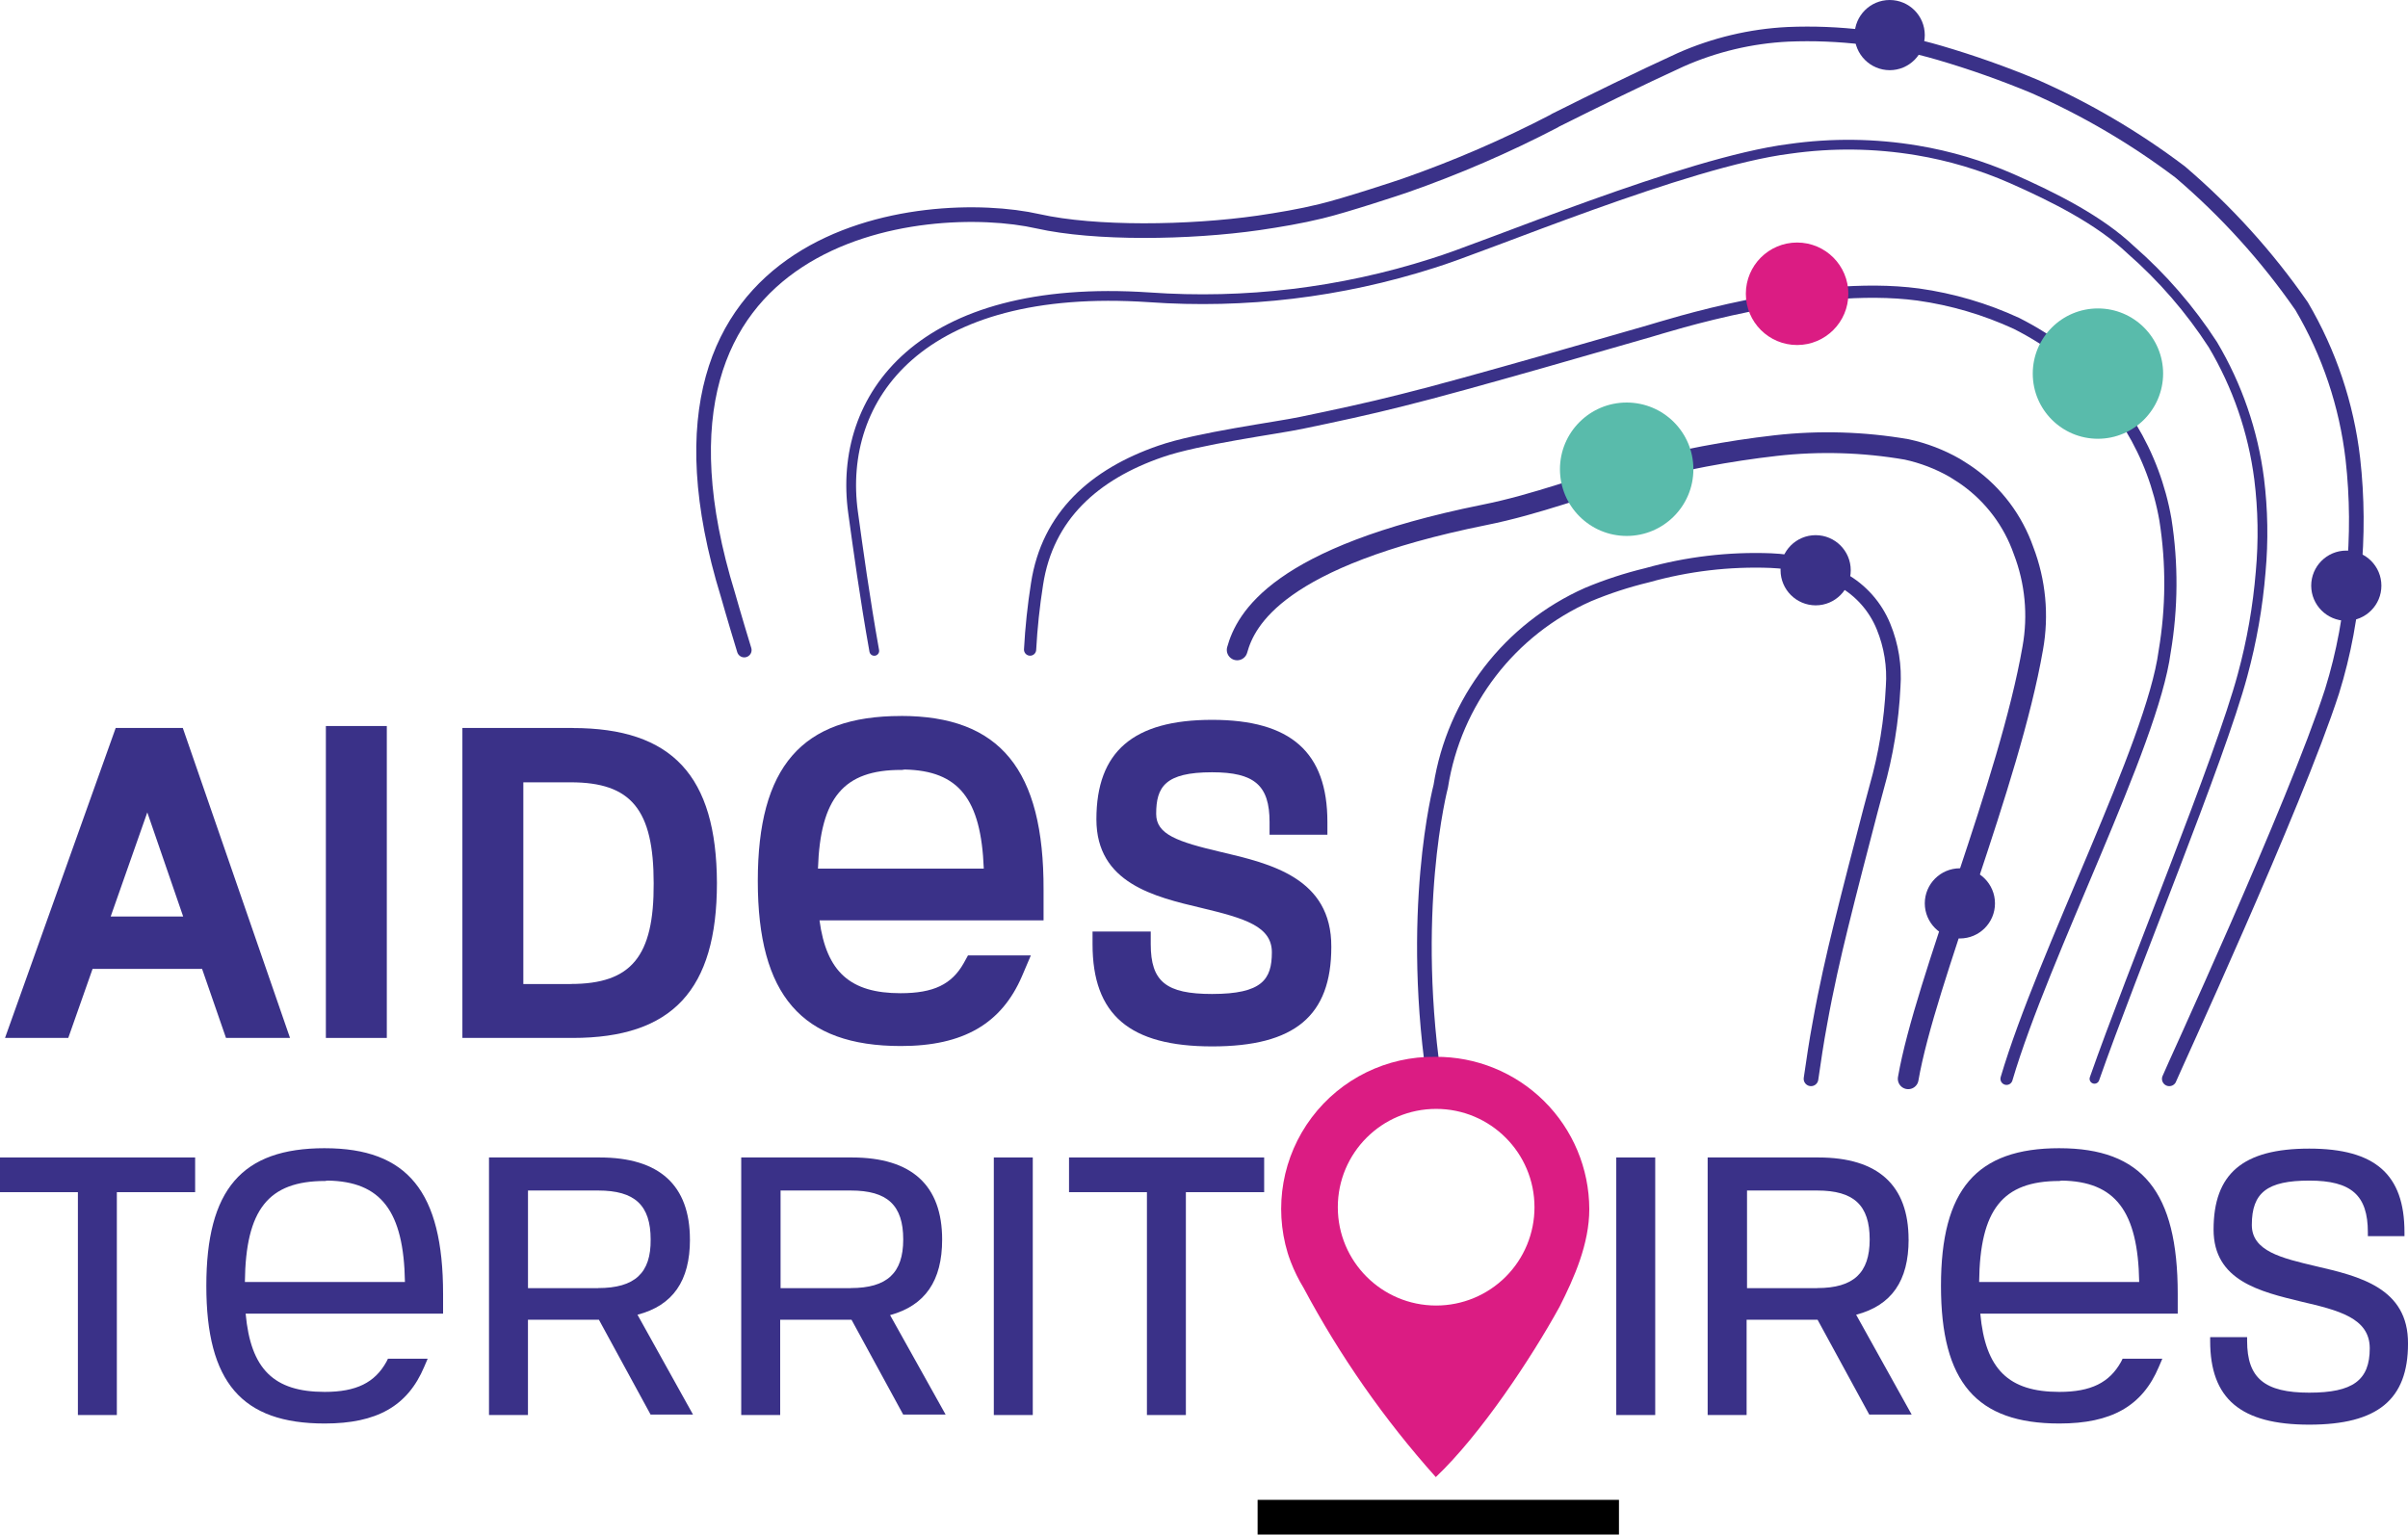
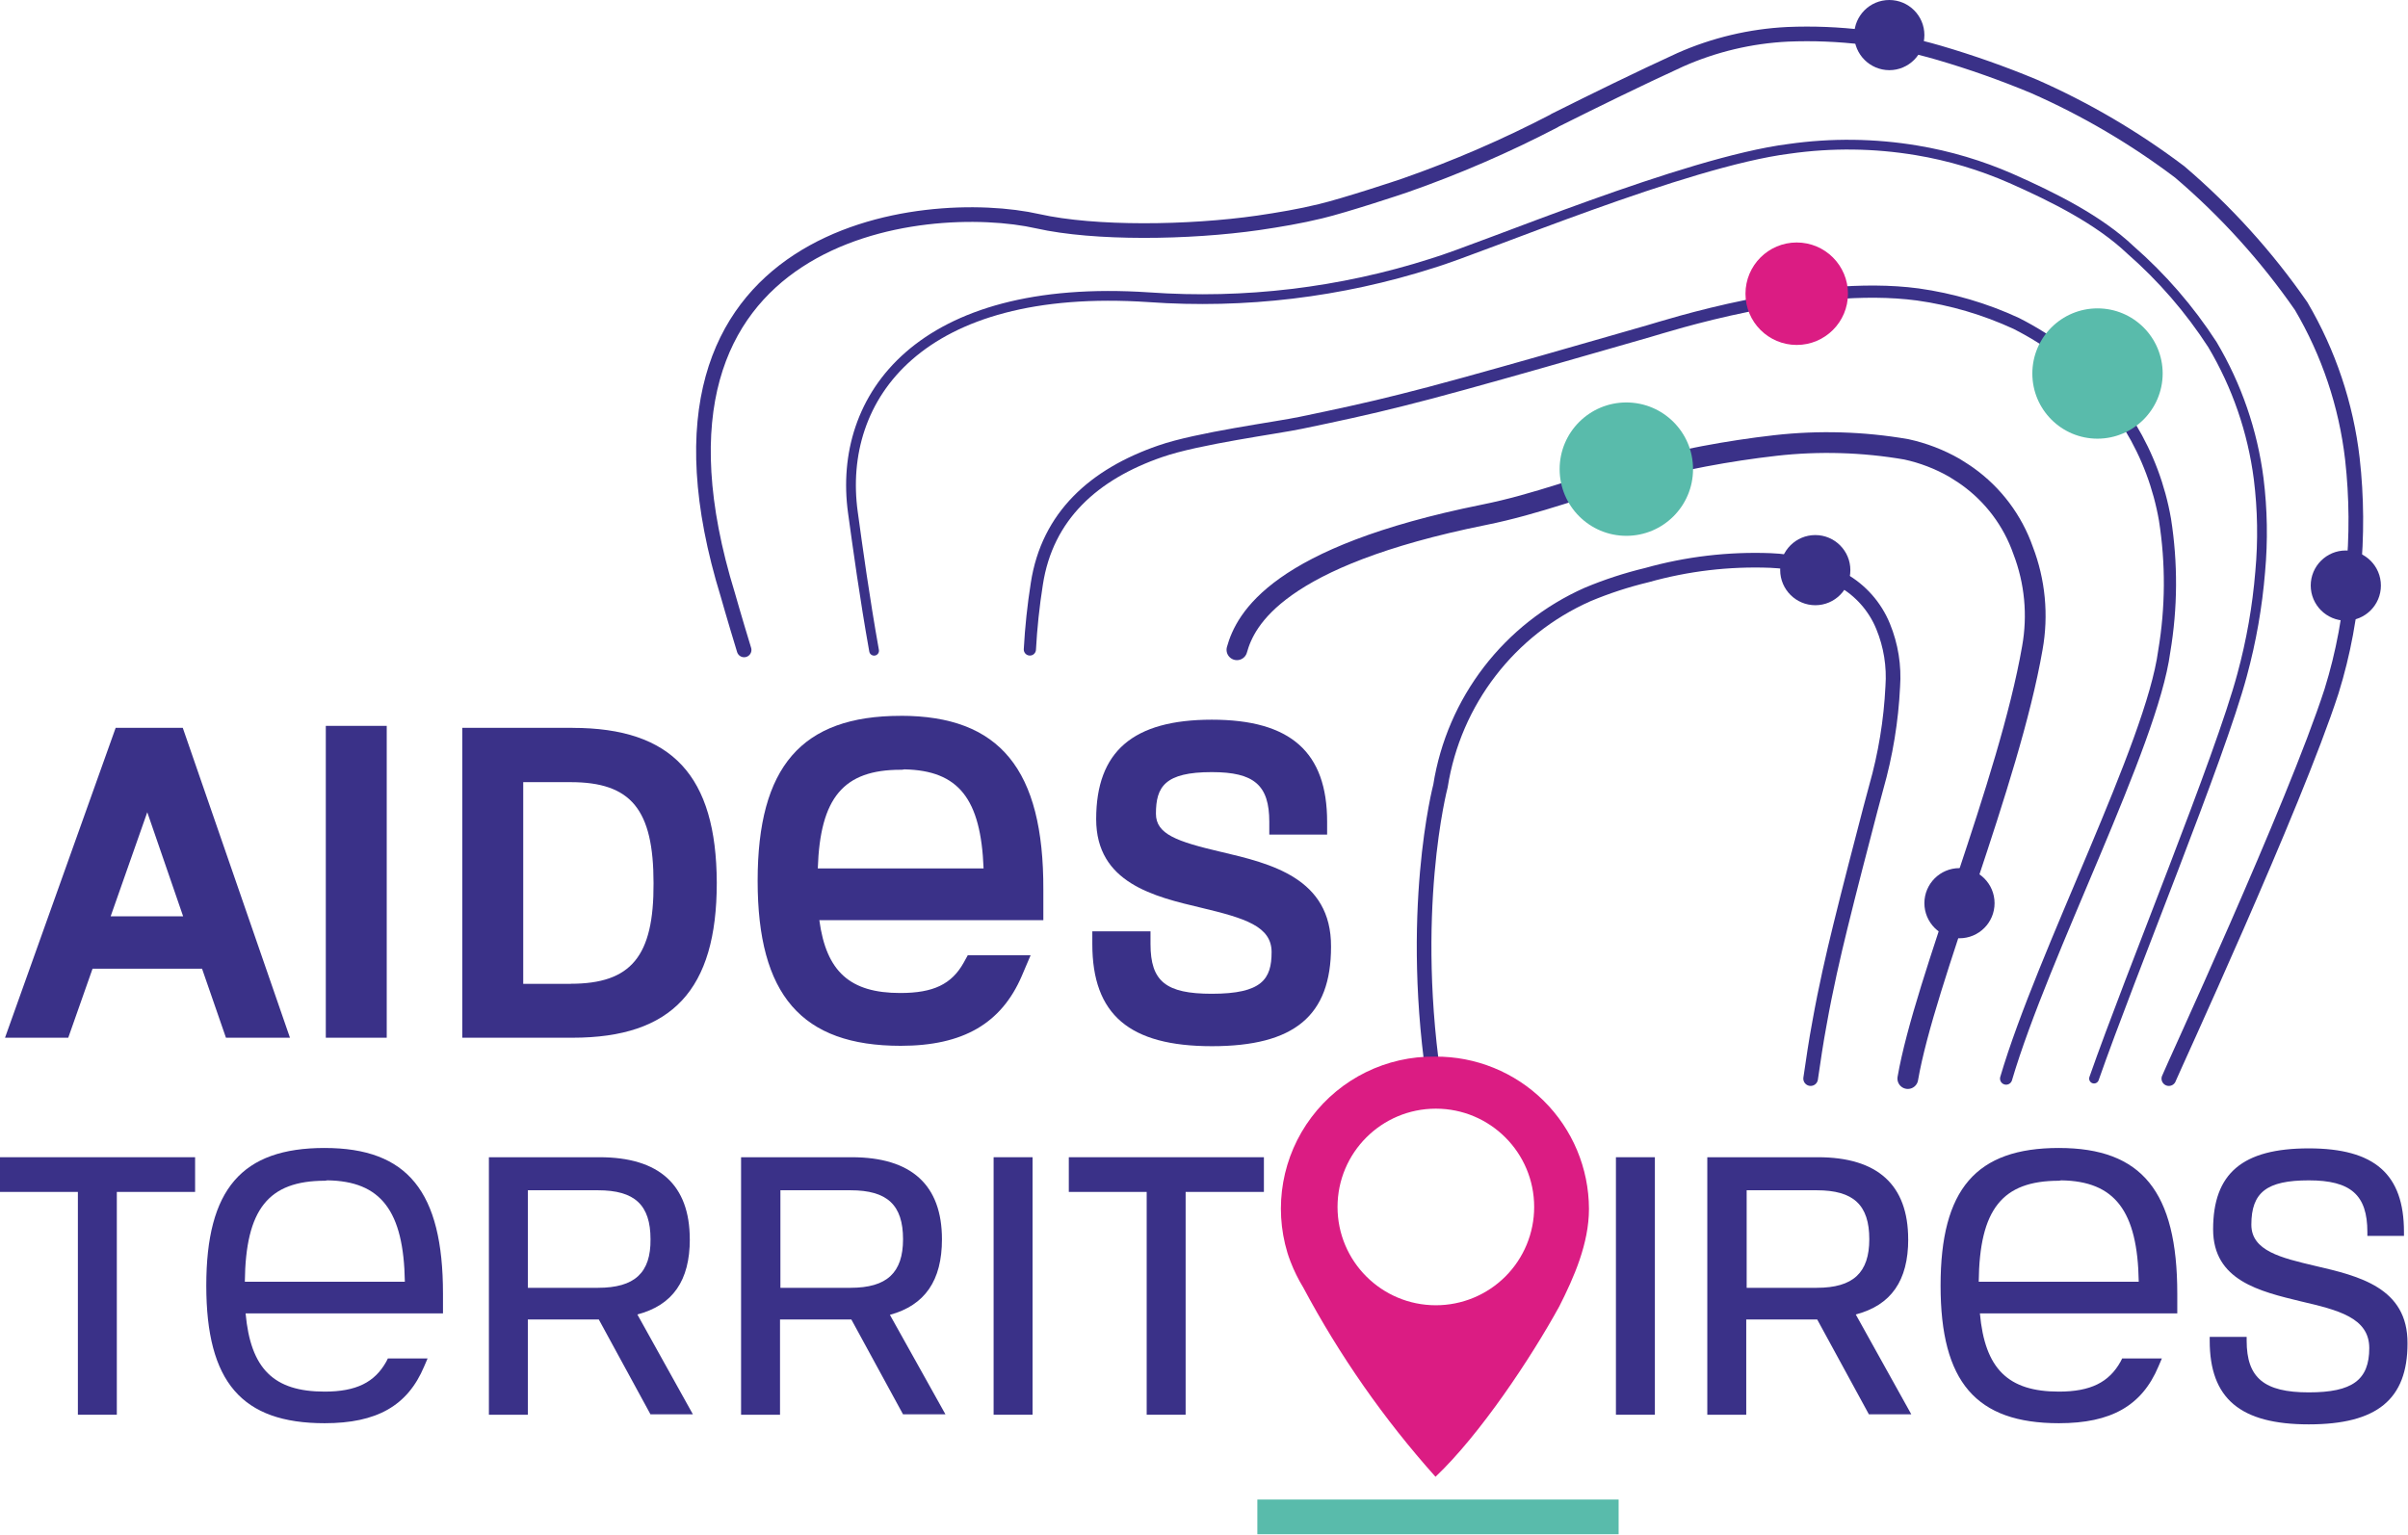
- <svg xmlns="http://www.w3.org/2000/svg" width="197.318" height="125.773" viewBox="0 0 197.318 125.773">
-   <defs>
+ <svg xmlns="http://www.w3.org/2000/svg" width="188.3" height="120" viewBox="0 0 188.3 120" version="1.1" id="svg55">
+   <defs id="defs19">
    <linearGradient id="prefix__linear-gradient" x1="10.435" x2="10.445" y1="73.134" y2="73.134" gradientUnits="objectBoundingBox">
-       <stop offset="0" stop-color="#4fb8a3" />
-       <stop offset=".244" stop-color="#4bb7a6" />
-       <stop offset=".469" stop-color="#40b6ad" />
-       <stop offset=".687" stop-color="#2db3ba" />
-       <stop offset=".899" stop-color="#13aecc" />
-       <stop offset="1" stop-color="#04acd7" />
+       <stop offset="0" stop-color="#4fb8a3" id="stop2" />
+       <stop offset=".244" stop-color="#4bb7a6" id="stop4" />
+       <stop offset=".469" stop-color="#40b6ad" id="stop6" />
+       <stop offset=".687" stop-color="#2db3ba" id="stop8" />
+       <stop offset=".899" stop-color="#13aecc" id="stop10" />
+       <stop offset="1" stop-color="#04acd7" id="stop12" />
    </linearGradient>
    <clipPath id="prefix__clip-path">
-       <path id="prefix__Rectangle_1103" d="M0 0H29.61V2.844H0z" data-name="Rectangle 1103" />
+       <path id="prefix__Rectangle_1103" d="M 0,0 H 29.61 V 2.844 H 0 Z" data-name="Rectangle 1103" />
    </clipPath>
-     <style>
+     <style id="style17">
            .prefix__cls-1{fill:none;stroke:#3a3188;stroke-linecap:round;stroke-linejoin:round;stroke-miterlimit:10;stroke-width:1.2px}.prefix__cls-5{fill:#3a3188}.prefix__cls-8{fill:#db1c83}.prefix__cls-9{fill:#59bbab}
        </style>
  </defs>
-   <g id="prefix__LOGO_AT_Fond_Transparent" data-name="LOGO_AT_Fond Transparent" transform="translate(-35.2 -25.6)">
-     <g id="prefix__Groupe_1944" data-name="Groupe 1944" transform="translate(35.2 28.362)">
-       <path id="prefix__Tracé_6866" d="M436.231 213.375c.221-1.517.442-3.034.727-4.551.506-2.844 1.138-5.593 1.706-7.9.79-3.223 1.643-6.478 2.465-9.638.158-.6.316-1.2.474-1.77a36.778 36.778 0 0 0 1.359-8.28 10.92 10.92 0 0 0-.79-4.93 7.721 7.721 0 0 0-3.381-3.824c-.221-.126-.442-.221-.664-.348a13.885 13.885 0 0 0-5.183-1.232 32.816 32.816 0 0 0-10.144 1.2 31.86 31.86 0 0 0-4.835 1.58 20.7 20.7 0 0 0-12.072 15.706s-2.749 10.428-.379 25.123" class="prefix__cls-1" data-name="Tracé 6866" transform="translate(-287.832 -127.716)" />
-       <path id="prefix__Tracé_6867" d="M410.986 192.6c1.39-8.058 8.28-24.207 10.207-35.3a14.923 14.923 0 0 0-.758-8 12.573 12.573 0 0 0-4.551-6.067c-.348-.253-.727-.474-1.074-.7a13.853 13.853 0 0 0-3.95-1.517 38.049 38.049 0 0 0-10.713-.316 80.229 80.229 0 0 0-11.661 2.212c-4.013 1.043-7.837 2.591-12.261 3.476-16.907 3.413-19.53 8.564-20.225 11.06" data-name="Tracé 6867" transform="translate(-254.623 -106.943)" style="stroke-width:1.7px;fill:none;stroke:#3a3188;stroke-linecap:round;stroke-linejoin:round;stroke-miterlimit:10" />
-       <path id="prefix__Tracé_6868" d="M382.314 165.777c3.034-10.3 11.945-27.367 12.957-35.014a33.563 33.563 0 0 0 .063-10.808 21.877 21.877 0 0 0-8.216-13.589 25.719 25.719 0 0 0-3.982-2.5 28.75 28.75 0 0 0-8.058-2.37c-9.006-1.2-20.794 2.655-22.026 3-1.8.506-15.105 4.393-20.256 5.657-2.749.7-5.562 1.3-8.28 1.864-1.928.411-8.469 1.264-11.534 2.338-5.4 1.864-9.259 5.277-10.112 10.871a52.544 52.544 0 0 0-.569 5.372" data-name="Tracé 6868" transform="translate(-217.893 -80.119)" style="fill:none;stroke:#3a3188;stroke-linecap:round;stroke-linejoin:round;stroke-miterlimit:10" />
-       <path id="prefix__Tracé_6869" d="M357.789 139.686c3.065-8.754 10.3-26.229 12.135-33.087a46.785 46.785 0 0 0 1.485-8.469 35.555 35.555 0 0 0-.126-7.616 28.654 28.654 0 0 0-3.792-11 37.084 37.084 0 0 0-6.731-7.774c-2.56-2.43-6.26-4.294-9.76-5.84a32.577 32.577 0 0 0-7.742-2.307 34.153 34.153 0 0 0-10.46-.126c-8.5 1.074-25.06 8.122-29.263 9.386a61.8 61.8 0 0 1-23.2 2.781c-18.834-1.264-25.565 8.216-24.27 17.633.411 2.971.948 6.921 1.738 11.345" data-name="Tracé 6869" transform="translate(-186.163 -54.028)" style="stroke-width:.8px;fill:none;stroke:#3a3188;stroke-linecap:round;stroke-linejoin:round;stroke-miterlimit:10" />
-       <path id="prefix__Tracé_6870" d="M337.755 120c.126-.379 10.3-22.374 13.336-31.759a41.3 41.3 0 0 0 1.77-9.544 45.176 45.176 0 0 0-.063-9.512 31.923 31.923 0 0 0-4.2-12.514 57.522 57.522 0 0 0-9.954-11 59.86 59.86 0 0 0-11.945-7.015 75.2 75.2 0 0 0-7.774-2.749 38.558 38.558 0 0 0-12.425-1.516 24.722 24.722 0 0 0-8.785 2.086c-3.445 1.58-6.921 3.287-10.27 4.961l-.095.063a92.7 92.7 0 0 1-12.2 5.277c-.348.126-4.93 1.643-6.921 2.117-1.675.411-3.413.7-5.088.948-5.72.822-13.431.916-18.076-.126-9.2-2.086-34.7.506-25.407 30.653 0 0 .506 1.8 1.327 4.487" class="prefix__cls-1" data-name="Tracé 6870" transform="translate(-159.998 -34.34)" />
-       <path id="prefix__Tracé_6871" d="M45.57 214.4l-9.07 25.407h5.183l1.991-5.657h8.975l1.959 5.657h5.246L51.068 214.4zm-.411 15.453l3-8.532 2.939 8.532z" class="prefix__cls-5" data-name="Tracé 6871" transform="translate(-36.089 -157.499)" />
-       <path id="prefix__Rectangle_1099" d="M0 0H4.993V25.565H0z" class="prefix__cls-5" data-name="Rectangle 1099" transform="translate(26.703 56.743)" />
-       <path id="prefix__Tracé_6872" d="M164.138 214.4H155.1v25.407h9.038c8.153 0 11.819-3.919 11.819-12.7-.032-8.785-3.666-12.7-11.819-12.7m-.158 20.983h-3.887v-16.534h3.887c4.961 0 6.794 2.244 6.794 8.28.032 6-1.833 8.248-6.794 8.248" class="prefix__cls-5" data-name="Tracé 6872" transform="translate(-117.21 -157.499)" />
-       <path id="prefix__Tracé_6873" d="M329.055 223.139c-3.634-.853-5.341-1.454-5.341-3.129 0-2.212.727-3.413 4.582-3.413 3.476 0 4.709 1.074 4.709 4.077v1.043h4.74v-1.043c0-5.72-3-8.374-9.449-8.374s-9.48 2.591-9.48 8.153c0 5.246 4.772 6.352 8.627 7.268 3.571.853 5.751 1.517 5.751 3.634 0 2.212-.79 3.413-4.9 3.413-3.761 0-5.025-1.011-5.025-4.077v-1.043H318.5v1.043c0 5.783 3.034 8.374 9.8 8.374s9.765-2.5 9.765-8.153c.032-5.657-4.993-6.826-9.006-7.774" class="prefix__cls-5" data-name="Tracé 6873" transform="translate(-228.974 -156.063)" />
-       <path id="prefix__Tracé_6874" d="M243.424 211.3c-8.122 0-11.724 4.171-11.724 13.525s3.6 13.525 11.724 13.525c5.119 0 8.248-1.833 9.923-5.72l.727-1.706h-5.151l-.348.632c-.98 1.738-2.465 2.465-5.183 2.465-4.108 0-6.067-1.738-6.636-5.973h18.36v-2.5c.032-9.86-3.571-14.252-11.692-14.252m-6.794 12.514c.19-5.815 2.117-8.09 6.794-8.09h.095l.221-.032c4.424.095 6.257 2.4 6.478 8.122z" class="prefix__cls-5" data-name="Tracé 6874" transform="translate(-169.604 -155.379)" />
-       <path id="prefix__Tracé_6875" d="M178.464 332.531c0-4.456-2.5-6.731-7.395-6.731H162v21.11h3.192v-7.81h5.815l4.235 7.774h3.476l-4.551-8.185c2.907-.758 4.3-2.781 4.3-6.162m-7.521 3.982h-5.751v-8h5.751c3 0 4.3 1.2 4.3 4.013.032 2.749-1.3 3.982-4.3 3.982" class="prefix__cls-5" data-name="Tracé 6875" transform="translate(-121.93 -233.695)" />
-       <path id="prefix__Tracé_6876" d="M243.864 332.531c0-4.456-2.5-6.731-7.395-6.731H227.4v21.11h3.192v-7.81h5.846l4.235 7.774h3.476l-4.551-8.153c2.876-.79 4.266-2.812 4.266-6.194m-7.489 3.982h-5.751v-8h5.751c3 0 4.3 1.2 4.3 4.013 0 2.749-1.327 3.982-4.3 3.982" class="prefix__cls-5" data-name="Tracé 6876" transform="translate(-166.662 -233.695)" />
-       <path id="prefix__Rectangle_1100" d="M0 0H3.192V21.11H0z" class="prefix__cls-5" data-name="Rectangle 1100" transform="translate(81.436 92.105)" />
-       <path id="prefix__Tracé_6877" d="M312.4 328.644h6.383v18.266h3.192v-18.266h6.415V325.8H312.4z" class="prefix__cls-5" data-name="Tracé 6877" transform="translate(-224.801 -233.695)" />
-       <path id="prefix__Tracé_6878" d="M35.2 328.644h6.383v18.266h3.192v-18.266h6.415V325.8H35.2z" class="prefix__cls-5" data-name="Tracé 6878" transform="translate(-35.2 -233.695)" />
-       <path id="prefix__Rectangle_1101" d="M0 0H3.192V21.11H0z" class="prefix__cls-5" data-name="Rectangle 1101" transform="translate(132.441 92.105)" />
-       <path id="prefix__Tracé_6879" d="M494.464 332.531c0-4.456-2.5-6.731-7.395-6.731H478v21.11h3.192v-7.81h5.815l4.235 7.774h3.476l-4.551-8.185c2.907-.758 4.3-2.781 4.3-6.162m-7.49 3.982h-5.751v-8h5.751c3 0 4.3 1.2 4.3 4.013 0 2.749-1.327 3.982-4.3 3.982" class="prefix__cls-5" data-name="Tracé 6879" transform="translate(-338.07 -233.695)" />
-       <path id="prefix__Tracé_6880" d="M548.2 323.4c-6.794 0-9.7 3.381-9.7 11.282s2.907 11.282 9.7 11.282c4.266 0 6.794-1.422 8.153-4.645l.284-.664h-3.255l-.126.253c-.948 1.706-2.465 2.465-5.056 2.465-4.171 0-6.067-1.865-6.478-6.415H557.9v-1.612c0-8.374-2.907-11.945-9.7-11.945m-6.573 10.966c.063-5.941 1.928-8.28 6.573-8.28l.19-.032c4.393.063 6.257 2.5 6.352 8.311z" class="prefix__cls-5" data-name="Tracé 6880" transform="translate(-379.451 -232.054)" />
-       <path id="prefix__Tracé_6881" d="M98.4 323.4c-6.794 0-9.7 3.381-9.7 11.282s2.907 11.282 9.7 11.282c4.266 0 6.794-1.422 8.153-4.645l.284-.664h-3.255l-.126.253c-.948 1.706-2.465 2.465-5.056 2.465-4.171 0-6.067-1.865-6.478-6.415H108.1v-1.612c0-8.374-2.907-11.945-9.7-11.945m-6.54 10.965c.063-5.941 1.928-8.28 6.573-8.28l.19-.032c4.393.063 6.257 2.5 6.352 8.311z" class="prefix__cls-5" data-name="Tracé 6881" transform="translate(-71.793 -232.054)" />
-       <path id="prefix__Tracé_6882" d="M616.959 333.138c-2.812-.664-5.246-1.232-5.246-3.381 0-2.655 1.264-3.634 4.709-3.634s4.8 1.2 4.8 4.235v.316h3v-.316c0-4.74-2.4-6.857-7.806-6.857-5.435 0-7.837 2.054-7.837 6.636 0 4.2 3.824 5.088 7.205 5.909 3 .7 5.593 1.327 5.593 3.824 0 2.623-1.39 3.634-4.961 3.634-3.666 0-5.088-1.2-5.088-4.235v-.316H608.3v.316c0 4.74 2.5 6.857 8.122 6.857 5.593 0 8.09-2.054 8.09-6.636.032-4.582-4.013-5.53-7.553-6.352" class="prefix__cls-5" data-name="Tracé 6882" transform="translate(-427.193 -232.122)" />
+   <g id="g941" transform="matrix(0.9540998,0,0,0.9540998,0,-2.6245117e-6)">
+     <g id="prefix__Groupe_1944" data-name="Groupe 1944" transform="translate(0,2.762)">
+       <path id="prefix__Tracé_6866" d="m 436.231,213.375 c 0.221,-1.517 0.442,-3.034 0.727,-4.551 0.506,-2.844 1.138,-5.593 1.706,-7.9 0.79,-3.223 1.643,-6.478 2.465,-9.638 0.158,-0.6 0.316,-1.2 0.474,-1.77 a 36.778,36.778 0 0 0 1.359,-8.28 10.92,10.92 0 0 0 -0.79,-4.93 7.721,7.721 0 0 0 -3.381,-3.824 c -0.221,-0.126 -0.442,-0.221 -0.664,-0.348 a 13.885,13.885 0 0 0 -5.183,-1.232 32.816,32.816 0 0 0 -10.144,1.2 31.86,31.86 0 0 0 -4.835,1.58 20.7,20.7 0 0 0 -12.072,15.706 c 0,0 -2.749,10.428 -0.379,25.123" class="prefix__cls-1" data-name="Tracé 6866" transform="translate(-287.832,-127.716)" style="fill:none;stroke:#3a3188;stroke-width:1.2px;stroke-linecap:round;stroke-linejoin:round;stroke-miterlimit:10" />
+       <path id="prefix__Tracé_6867" d="m 410.986,192.6 c 1.39,-8.058 8.28,-24.207 10.207,-35.3 a 14.923,14.923 0 0 0 -0.758,-8 12.573,12.573 0 0 0 -4.551,-6.067 c -0.348,-0.253 -0.727,-0.474 -1.074,-0.7 a 13.853,13.853 0 0 0 -3.95,-1.517 38.049,38.049 0 0 0 -10.713,-0.316 80.229,80.229 0 0 0 -11.661,2.212 c -4.013,1.043 -7.837,2.591 -12.261,3.476 -16.907,3.413 -19.53,8.564 -20.225,11.06" data-name="Tracé 6867" transform="translate(-254.623,-106.943)" style="fill:none;stroke:#3a3188;stroke-width:1.7px;stroke-linecap:round;stroke-linejoin:round;stroke-miterlimit:10" />
+       <path id="prefix__Tracé_6868" d="m 382.314,165.777 c 3.034,-10.3 11.945,-27.367 12.957,-35.014 a 33.563,33.563 0 0 0 0.063,-10.808 21.877,21.877 0 0 0 -8.216,-13.589 25.719,25.719 0 0 0 -3.982,-2.5 28.75,28.75 0 0 0 -8.058,-2.37 c -9.006,-1.2 -20.794,2.655 -22.026,3 -1.8,0.506 -15.105,4.393 -20.256,5.657 -2.749,0.7 -5.562,1.3 -8.28,1.864 -1.928,0.411 -8.469,1.264 -11.534,2.338 -5.4,1.864 -9.259,5.277 -10.112,10.871 a 52.544,52.544 0 0 0 -0.569,5.372" data-name="Tracé 6868" transform="translate(-217.893,-80.119)" style="fill:none;stroke:#3a3188;stroke-linecap:round;stroke-linejoin:round;stroke-miterlimit:10" />
+       <path id="prefix__Tracé_6869" d="m 357.789,139.686 c 3.065,-8.754 10.3,-26.229 12.135,-33.087 a 46.785,46.785 0 0 0 1.485,-8.469 35.555,35.555 0 0 0 -0.126,-7.616 28.654,28.654 0 0 0 -3.792,-11 37.084,37.084 0 0 0 -6.731,-7.774 C 358.2,69.31 354.5,67.446 351,65.9 a 32.577,32.577 0 0 0 -7.742,-2.307 34.153,34.153 0 0 0 -10.46,-0.126 c -8.5,1.074 -25.06,8.122 -29.263,9.386 a 61.8,61.8 0 0 1 -23.2,2.781 c -18.834,-1.264 -25.565,8.216 -24.27,17.633 0.411,2.971 0.948,6.921 1.738,11.345" data-name="Tracé 6869" transform="translate(-186.163,-54.028)" style="fill:none;stroke:#3a3188;stroke-width:0.8px;stroke-linecap:round;stroke-linejoin:round;stroke-miterlimit:10" />
+       <path id="prefix__Tracé_6870" d="m 337.755,120 c 0.126,-0.379 10.3,-22.374 13.336,-31.759 a 41.3,41.3 0 0 0 1.77,-9.544 45.176,45.176 0 0 0 -0.063,-9.512 31.923,31.923 0 0 0 -4.2,-12.514 57.522,57.522 0 0 0 -9.954,-11 59.86,59.86 0 0 0 -11.945,-7.015 75.2,75.2 0 0 0 -7.774,-2.749 38.558,38.558 0 0 0 -12.425,-1.516 24.722,24.722 0 0 0 -8.785,2.086 c -3.445,1.58 -6.921,3.287 -10.27,4.961 l -0.095,0.063 a 92.7,92.7 0 0 1 -12.2,5.277 c -0.348,0.126 -4.93,1.643 -6.921,2.117 -1.675,0.411 -3.413,0.7 -5.088,0.948 -5.72,0.822 -13.431,0.916 -18.076,-0.126 -9.2,-2.086 -34.7,0.506 -25.407,30.653 0,0 0.506,1.8 1.327,4.487" class="prefix__cls-1" data-name="Tracé 6870" transform="translate(-159.998,-34.34)" style="fill:none;stroke:#3a3188;stroke-width:1.2px;stroke-linecap:round;stroke-linejoin:round;stroke-miterlimit:10" />
+       <path id="prefix__Tracé_6871" d="m 45.57,214.4 -9.07,25.407 h 5.183 l 1.991,-5.657 h 8.975 l 1.959,5.657 h 5.246 L 51.068,214.4 Z m -0.411,15.453 3,-8.532 2.939,8.532 z" class="prefix__cls-5" data-name="Tracé 6871" transform="translate(-36.089,-157.499)" style="fill:#3a3188" />
+       <path id="prefix__Rectangle_1099" d="M 0,0 H 4.993 V 25.565 H 0 Z" class="prefix__cls-5" data-name="Rectangle 1099" transform="translate(26.703,56.743)" style="fill:#3a3188" />
+       <path id="prefix__Tracé_6872" d="M 164.138,214.4 H 155.1 v 25.407 h 9.038 c 8.153,0 11.819,-3.919 11.819,-12.7 -0.032,-8.785 -3.666,-12.7 -11.819,-12.7 m -0.158,20.983 h -3.887 v -16.534 h 3.887 c 4.961,0 6.794,2.244 6.794,8.28 0.032,6 -1.833,8.248 -6.794,8.248" class="prefix__cls-5" data-name="Tracé 6872" transform="translate(-117.21,-157.499)" style="fill:#3a3188" />
+       <path id="prefix__Tracé_6873" d="m 329.055,223.139 c -3.634,-0.853 -5.341,-1.454 -5.341,-3.129 0,-2.212 0.727,-3.413 4.582,-3.413 3.476,0 4.709,1.074 4.709,4.077 v 1.043 h 4.74 v -1.043 c 0,-5.72 -3,-8.374 -9.449,-8.374 -6.449,0 -9.48,2.591 -9.48,8.153 0,5.246 4.772,6.352 8.627,7.268 3.571,0.853 5.751,1.517 5.751,3.634 0,2.212 -0.79,3.413 -4.9,3.413 -3.761,0 -5.025,-1.011 -5.025,-4.077 v -1.043 H 318.5 v 1.043 c 0,5.783 3.034,8.374 9.8,8.374 6.766,0 9.765,-2.5 9.765,-8.153 0.032,-5.657 -4.993,-6.826 -9.006,-7.774" class="prefix__cls-5" data-name="Tracé 6873" transform="translate(-228.974,-156.063)" style="fill:#3a3188" />
+       <path id="prefix__Tracé_6874" d="m 243.424,211.3 c -8.122,0 -11.724,4.171 -11.724,13.525 0,9.354 3.6,13.525 11.724,13.525 5.119,0 8.248,-1.833 9.923,-5.72 l 0.727,-1.706 h -5.151 l -0.348,0.632 c -0.98,1.738 -2.465,2.465 -5.183,2.465 -4.108,0 -6.067,-1.738 -6.636,-5.973 h 18.36 v -2.5 c 0.032,-9.86 -3.571,-14.252 -11.692,-14.252 m -6.794,12.514 c 0.19,-5.815 2.117,-8.09 6.794,-8.09 h 0.095 l 0.221,-0.032 c 4.424,0.095 6.257,2.4 6.478,8.122 z" class="prefix__cls-5" data-name="Tracé 6874" transform="translate(-169.604,-155.379)" style="fill:#3a3188" />
+       <path id="prefix__Tracé_6875" d="m 178.464,332.531 c 0,-4.456 -2.5,-6.731 -7.395,-6.731 H 162 v 21.11 h 3.192 v -7.81 h 5.815 l 4.235,7.774 h 3.476 l -4.551,-8.185 c 2.907,-0.758 4.3,-2.781 4.3,-6.162 m -7.521,3.982 h -5.751 v -8 h 5.751 c 3,0 4.3,1.2 4.3,4.013 0.032,2.749 -1.3,3.982 -4.3,3.982" class="prefix__cls-5" data-name="Tracé 6875" transform="translate(-121.93,-233.695)" style="fill:#3a3188" />
+       <path id="prefix__Tracé_6876" d="m 243.864,332.531 c 0,-4.456 -2.5,-6.731 -7.395,-6.731 H 227.4 v 21.11 h 3.192 v -7.81 h 5.846 l 4.235,7.774 h 3.476 l -4.551,-8.153 c 2.876,-0.79 4.266,-2.812 4.266,-6.194 m -7.489,3.982 h -5.751 v -8 h 5.751 c 3,0 4.3,1.2 4.3,4.013 0,2.749 -1.327,3.982 -4.3,3.982" class="prefix__cls-5" data-name="Tracé 6876" transform="translate(-166.662,-233.695)" style="fill:#3a3188" />
+       <path id="prefix__Rectangle_1100" d="M 0,0 H 3.192 V 21.11 H 0 Z" class="prefix__cls-5" data-name="Rectangle 1100" transform="translate(81.436,92.105)" style="fill:#3a3188" />
+       <path id="prefix__Tracé_6877" d="m 312.4,328.644 h 6.383 v 18.266 h 3.192 v -18.266 h 6.415 V 325.8 H 312.4 Z" class="prefix__cls-5" data-name="Tracé 6877" transform="translate(-224.801,-233.695)" style="fill:#3a3188" />
+       <path id="prefix__Tracé_6878" d="m 35.2,328.644 h 6.383 v 18.266 h 3.192 V 328.644 H 51.19 V 325.8 H 35.2 Z" class="prefix__cls-5" data-name="Tracé 6878" transform="translate(-35.2,-233.695)" style="fill:#3a3188" />
+       <path id="prefix__Rectangle_1101" d="M 0,0 H 3.192 V 21.11 H 0 Z" class="prefix__cls-5" data-name="Rectangle 1101" transform="translate(132.441,92.105)" style="fill:#3a3188" />
+       <path id="prefix__Tracé_6879" d="m 494.464,332.531 c 0,-4.456 -2.5,-6.731 -7.395,-6.731 H 478 v 21.11 h 3.192 v -7.81 h 5.815 l 4.235,7.774 h 3.476 l -4.551,-8.185 c 2.907,-0.758 4.3,-2.781 4.3,-6.162 m -7.49,3.982 h -5.751 v -8 h 5.751 c 3,0 4.3,1.2 4.3,4.013 0,2.749 -1.327,3.982 -4.3,3.982" class="prefix__cls-5" data-name="Tracé 6879" transform="translate(-338.07,-233.695)" style="fill:#3a3188" />
+       <path id="prefix__Tracé_6880" d="m 548.2,323.4 c -6.794,0 -9.7,3.381 -9.7,11.282 0,7.901 2.907,11.282 9.7,11.282 4.266,0 6.794,-1.422 8.153,-4.645 l 0.284,-0.664 h -3.255 l -0.126,0.253 c -0.948,1.706 -2.465,2.465 -5.056,2.465 -4.171,0 -6.067,-1.865 -6.478,-6.415 H 557.9 v -1.612 c 0,-8.374 -2.907,-11.945 -9.7,-11.945 m -6.573,10.966 c 0.063,-5.941 1.928,-8.28 6.573,-8.28 l 0.19,-0.032 c 4.393,0.063 6.257,2.5 6.352,8.311 z" class="prefix__cls-5" data-name="Tracé 6880" transform="translate(-379.451,-232.054)" style="fill:#3a3188" />
+       <path id="prefix__Tracé_6881" d="m 98.4,323.4 c -6.794,0 -9.7,3.381 -9.7,11.282 0,7.901 2.907,11.282 9.7,11.282 4.266,0 6.794,-1.422 8.153,-4.645 l 0.284,-0.664 h -3.255 l -0.126,0.253 c -0.948,1.706 -2.465,2.465 -5.056,2.465 -4.171,0 -6.067,-1.865 -6.478,-6.415 H 108.1 v -1.612 c 0,-8.374 -2.907,-11.945 -9.7,-11.945 m -6.54,10.965 c 0.063,-5.941 1.928,-8.28 6.573,-8.28 l 0.19,-0.032 c 4.393,0.063 6.257,2.5 6.352,8.311 z" class="prefix__cls-5" data-name="Tracé 6881" transform="translate(-71.793,-232.054)" style="fill:#3a3188" />
+       <path id="prefix__Tracé_6882" d="m 616.959,333.138 c -2.812,-0.664 -5.246,-1.232 -5.246,-3.381 0,-2.655 1.264,-3.634 4.709,-3.634 3.445,0 4.8,1.2 4.8,4.235 v 0.316 h 3 v -0.316 c 0,-4.74 -2.4,-6.857 -7.806,-6.857 -5.435,0 -7.837,2.054 -7.837,6.636 0,4.2 3.824,5.088 7.205,5.909 3,0.7 5.593,1.327 5.593,3.824 0,2.623 -1.39,3.634 -4.961,3.634 -3.666,0 -5.088,-1.2 -5.088,-4.235 v -0.316 H 608.3 v 0.316 c 0,4.74 2.5,6.857 8.122,6.857 5.593,0 8.09,-2.054 8.09,-6.636 0.032,-4.582 -4.013,-5.53 -7.553,-6.352" class="prefix__cls-5" data-name="Tracé 6882" transform="translate(-427.193,-232.122)" style="fill:#3a3188" />
    </g>
-     <g id="prefix__Groupe_1946" data-name="Groupe 1946" transform="translate(138.252 148.529)">
-       <g id="prefix__Groupe_1945" data-name="Groupe 1945">
-         <path id="prefix__Rectangle_1102" d="M0 0H29.61V2.844H0z" data-name="Rectangle 1102" />
+     <g style="fill:#59bbab;fill-opacity:1" id="prefix__Groupe_1946" data-name="Groupe 1946" transform="translate(103.052,122.929)">
+       <g style="fill:#59bbab;fill-opacity:1" id="prefix__Groupe_1945" data-name="Groupe 1945">
+         <path style="fill:#59bbab;fill-opacity:1" id="prefix__Rectangle_1102" d="M 0,0 H 29.61 V 2.844 H 0 Z" data-name="Rectangle 1102" />
      </g>
    </g>
-     <g id="prefix__Groupe_1947" data-name="Groupe 1947" transform="translate(140.179 25.6)">
-       <path id="prefix__Tracé_6883" d="M380.04 299.7a12.466 12.466 0 0 0-12.1 16.085s.158.506.253.727a13.168 13.168 0 0 0 1.043 2.117 79.094 79.094 0 0 0 10.839 15.516c3.666-3.476 7.837-9.765 10.144-13.968 1.2-2.37 2.433-5.151 2.433-8A12.516 12.516 0 0 0 380.04 299.7m.063 20.383a8.058 8.058 0 1 1 8.058-8.058 8.052 8.052 0 0 1-8.058 8.058" class="prefix__cls-8" data-name="Tracé 6883" transform="translate(-367.4 -213.081)" />
-       <path id="prefix__Tracé_6884" d="M634.5 171.276a2.876 2.876 0 1 1 2.876 2.876 2.886 2.886 0 0 1-2.876-2.876" class="prefix__cls-5" data-name="Tracé 6884" transform="translate(-550.093 -123.273)" />
-       <path id="prefix__Tracé_6885" d="M439.7 135.467a5.467 5.467 0 1 1 5.467 5.467 5.469 5.469 0 0 1-5.467-5.467" class="prefix__cls-9" data-name="Tracé 6885" transform="translate(-416.852 -97.008)" />
-       <path id="prefix__Tracé_6886" d="M534.3 253.676a2.876 2.876 0 1 1 2.876 2.876 2.886 2.886 0 0 1-2.876-2.876" class="prefix__cls-5" data-name="Tracé 6886" transform="translate(-481.557 -179.634)" />
-       <path id="prefix__Tracé_6887" d="M516.1 28.476a2.876 2.876 0 1 1 2.876 2.876 2.886 2.886 0 0 1-2.876-2.876" class="prefix__cls-5" data-name="Tracé 6887" transform="translate(-469.109 -25.6)" />
-       <path id="prefix__Tracé_6888" d="M496.9 167.276a2.876 2.876 0 1 1 2.876 2.876 2.886 2.886 0 0 1-2.876-2.876" class="prefix__cls-5" data-name="Tracé 6888" transform="translate(-455.976 -120.537)" />
-       <path id="prefix__Tracé_6889" d="M567.641 116.281a5.341 5.341 0 1 1 5.341-5.341 5.354 5.354 0 0 1-5.341 5.341" class="prefix__cls-9" data-name="Tracé 6889" transform="translate(-500.709 -80.319)" />
-       <path id="prefix__Tracé_6890" d="M487.9 92.7a4.2 4.2 0 1 0 4.2-4.2 4.2 4.2 0 0 0-4.2 4.2" class="prefix__cls-8" data-name="Tracé 6890" transform="translate(-449.82 -68.622)" />
-     </g>
+     <path style="fill:#db1c83" data-name="Tracé 6883" class="prefix__cls-8" d="m 117.619,86.619 a 12.466,12.466 0 0 0 -12.1,16.085 c 0,0 0.158,0.506 0.253,0.727 a 13.168,13.168 0 0 0 1.043,2.117 79.094,79.094 0 0 0 10.839,15.516 c 3.666,-3.476 7.837,-9.765 10.144,-13.968 1.2,-2.37 2.433,-5.151 2.433,-8 A 12.516,12.516 0 0 0 117.619,86.619 m 0.063,20.383 a 8.058,8.058 0 1 1 8.058,-8.058 8.052,8.052 0 0 1 -8.058,8.058" id="prefix__Tracé_6883" />
+     <path style="fill:#3a3188" data-name="Tracé 6884" class="prefix__cls-5" d="m 189.386,48.003 a 2.876,2.876 0 1 1 2.876,2.876 2.886,2.886 0 0 1 -2.876,-2.876" id="prefix__Tracé_6884" />
+     <path style="fill:#59bbab" data-name="Tracé 6885" class="prefix__cls-9" d="m 127.827,38.459 a 5.467,5.467 0 1 1 5.467,5.467 5.469,5.469 0 0 1 -5.467,-5.467" id="prefix__Tracé_6885" />
+     <path style="fill:#3a3188" data-name="Tracé 6886" class="prefix__cls-5" d="m 157.722,74.042 a 2.876,2.876 0 1 1 2.876,2.876 2.886,2.886 0 0 1 -2.876,-2.876" id="prefix__Tracé_6886" />
+     <path style="fill:#3a3188" data-name="Tracé 6887" class="prefix__cls-5" d="m 151.97,2.876 a 2.876,2.876 0 1 1 2.876,2.876 2.886,2.886 0 0 1 -2.876,-2.876" id="prefix__Tracé_6887" />
+     <path style="fill:#3a3188" data-name="Tracé 6888" class="prefix__cls-5" d="m 145.903,46.739 a 2.876,2.876 0 1 1 2.876,2.876 2.886,2.886 0 0 1 -2.876,-2.876" id="prefix__Tracé_6888" />
+     <path style="fill:#59bbab" data-name="Tracé 6889" class="prefix__cls-9" d="m 171.911,35.962 a 5.341,5.341 0 1 1 5.341,-5.341 5.354,5.354 0 0 1 -5.341,5.341" id="prefix__Tracé_6889" />
+     <path style="fill:#db1c83" data-name="Tracé 6890" class="prefix__cls-8" d="m 143.059,24.078 a 4.2,4.2 0 1 0 4.2,-4.2 4.2,4.2 0 0 0 -4.2,4.2" id="prefix__Tracé_6890" />
  </g>
</svg>
